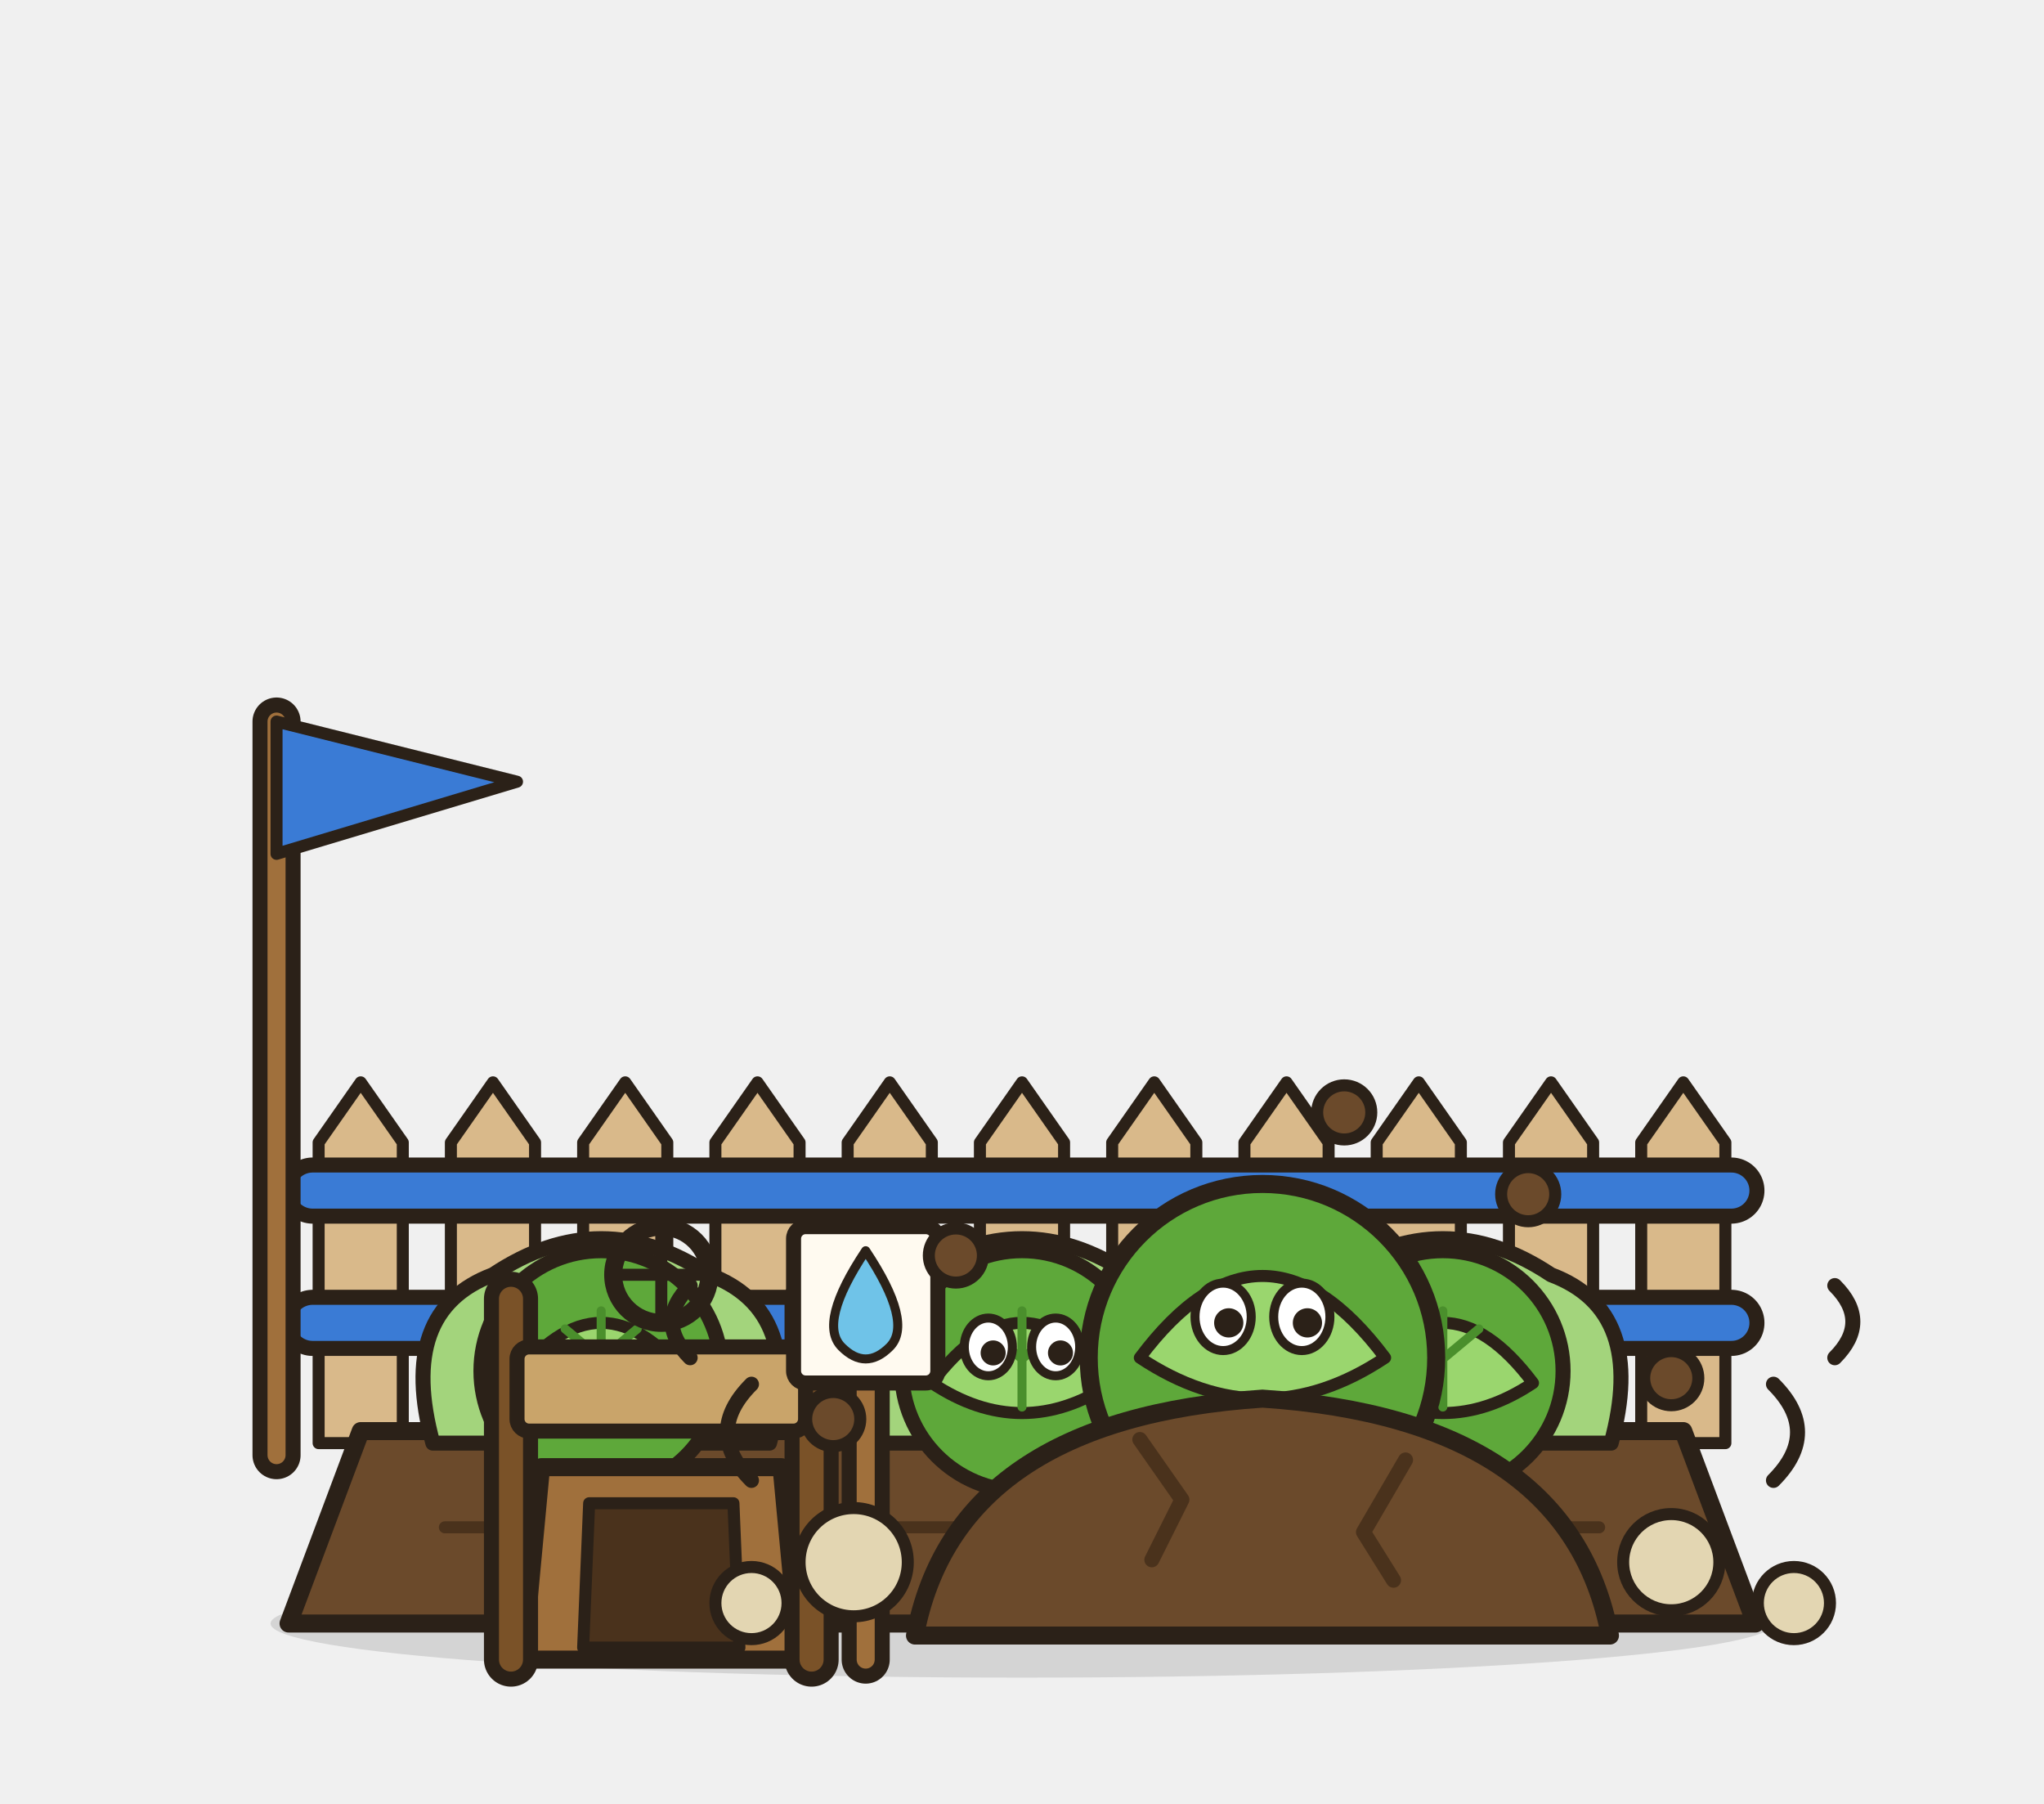
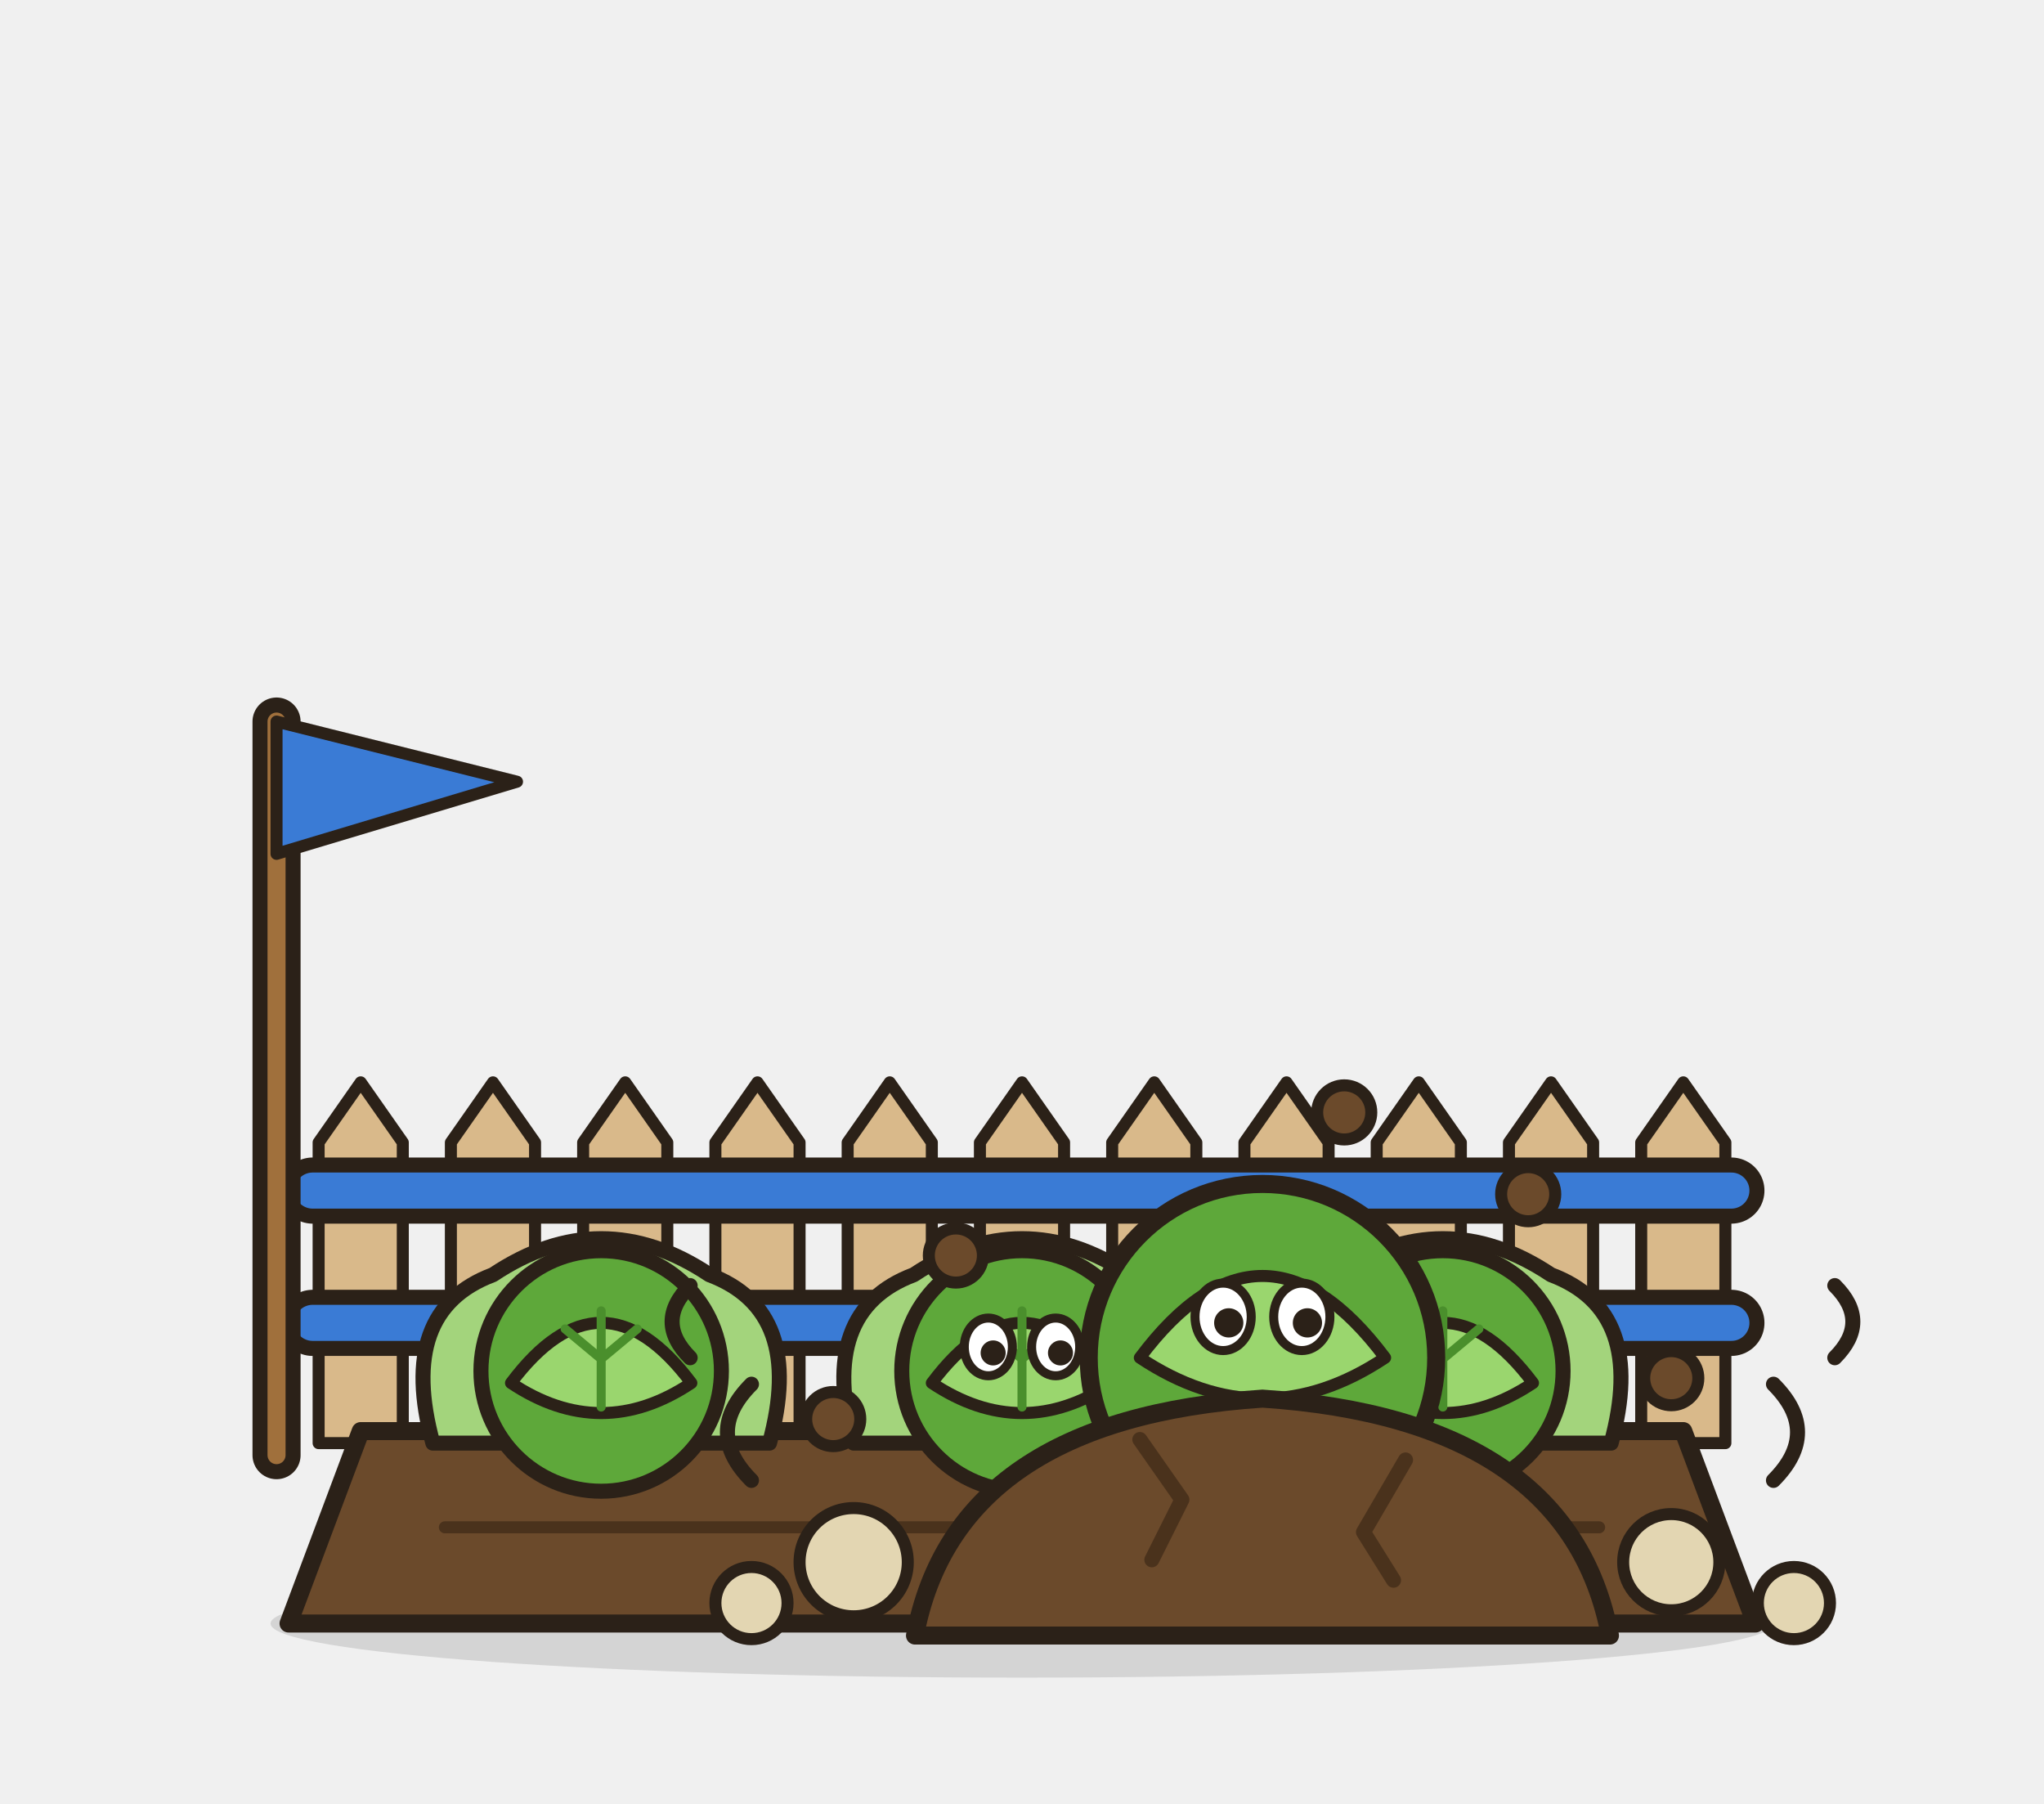
<svg xmlns="http://www.w3.org/2000/svg" viewBox="-170 -270 340 300" width="340" height="300">
  <g>
    <ellipse cx="0" cy="0" rx="125" ry="9" fill="#000000" fill-opacity="0.12" />
    <path d="M-117 -30 L-117 -80 L-110 -90 L-103 -80 L-103 -30 Z" fill="#d9b98a" stroke="#2b2118" stroke-width="2" stroke-linejoin="round" stroke-linecap="round" />
    <path d="M-95 -30 L-95 -80 L-88 -90 L-81 -80 L-81 -30 Z" fill="#d9b98a" stroke="#2b2118" stroke-width="2" stroke-linejoin="round" stroke-linecap="round" />
    <path d="M-73 -30 L-73 -80 L-66 -90 L-59 -80 L-59 -30 Z" fill="#d9b98a" stroke="#2b2118" stroke-width="2" stroke-linejoin="round" stroke-linecap="round" />
    <path d="M-51 -30 L-51 -80 L-44 -90 L-37 -80 L-37 -30 Z" fill="#d9b98a" stroke="#2b2118" stroke-width="2" stroke-linejoin="round" stroke-linecap="round" />
    <path d="M-29 -30 L-29 -80 L-22 -90 L-15 -80 L-15 -30 Z" fill="#d9b98a" stroke="#2b2118" stroke-width="2" stroke-linejoin="round" stroke-linecap="round" />
    <path d="M-7 -30 L-7 -80 L0 -90 L7 -80 L7 -30 Z" fill="#d9b98a" stroke="#2b2118" stroke-width="2" stroke-linejoin="round" stroke-linecap="round" />
    <path d="M15 -30 L15 -80 L22 -90 L29 -80 L29 -30 Z" fill="#d9b98a" stroke="#2b2118" stroke-width="2" stroke-linejoin="round" stroke-linecap="round" />
    <path d="M37 -30 L37 -80 L44 -90 L51 -80 L51 -30 Z" fill="#d9b98a" stroke="#2b2118" stroke-width="2" stroke-linejoin="round" stroke-linecap="round" />
    <path d="M59 -30 L59 -80 L66 -90 L73 -80 L73 -30 Z" fill="#d9b98a" stroke="#2b2118" stroke-width="2" stroke-linejoin="round" stroke-linecap="round" />
    <path d="M81 -30 L81 -80 L88 -90 L95 -80 L95 -30 Z" fill="#d9b98a" stroke="#2b2118" stroke-width="2" stroke-linejoin="round" stroke-linecap="round" />
    <path d="M103 -30 L103 -80 L110 -90 L117 -80 L117 -30 Z" fill="#d9b98a" stroke="#2b2118" stroke-width="2" stroke-linejoin="round" stroke-linecap="round" />
    <path d="M-118 -50 L118 -50 M-118 -72 L118 -72" fill="none" stroke="#2b2118" stroke-width="11" stroke-linejoin="round" stroke-linecap="round" />
    <path d="M-118 -50 L118 -50 M-118 -72 L118 -72" fill="none" stroke="#3a7bd5" stroke-width="6" stroke-linejoin="round" stroke-linecap="round" />
    <path d="M-122 0 L-110 -32 L110 -32 L122 0 Z" fill="#6b4a2b" stroke="#2b2118" stroke-width="3" stroke-linejoin="round" stroke-linecap="round" />
    <path d="M-96 -16 L96 -16" fill="none" stroke="#4a321c" stroke-width="2" stroke-linejoin="round" stroke-linecap="round" />
    <path d="M-98 -30 Q-104 -52 -88 -58 Q-70 -70 -52 -58 Q-36 -52 -42 -30 Z" fill="#a3d47c" stroke="#2b2118" stroke-width="2.5" stroke-linejoin="round" stroke-linecap="round" />
    <circle cx="-70" cy="-42" r="20" fill="#5ea83a" stroke="#2b2118" stroke-width="2.5" />
    <path d="M-85 -40 Q-70 -60 -55 -40 Q-70 -30 -85 -40 Z" fill="#9ad66e" stroke="#2b2118" stroke-width="2" stroke-linejoin="round" stroke-linecap="round" />
    <path d="M-70 -36 L-70 -52 M-70 -44 l-6 -5 M-70 -44 l6 -5" fill="none" stroke="#4a8f2c" stroke-width="1.5" stroke-linejoin="round" stroke-linecap="round" />
    <path d="M-28 -30 Q-34 -52 -18 -58 Q0 -70 18 -58 Q34 -52 28 -30 Z" fill="#a3d47c" stroke="#2b2118" stroke-width="2.5" stroke-linejoin="round" stroke-linecap="round" />
    <circle cx="0" cy="-42" r="20" fill="#5ea83a" stroke="#2b2118" stroke-width="2.5" />
    <path d="M-15 -40 Q0 -60 15 -40 Q0 -30 -15 -40 Z" fill="#9ad66e" stroke="#2b2118" stroke-width="2" stroke-linejoin="round" stroke-linecap="round" />
    <path d="M0 -36 L0 -52 M0 -44 l-6 -5 M0 -44 l6 -5" fill="none" stroke="#4a8f2c" stroke-width="1.5" stroke-linejoin="round" stroke-linecap="round" />
    <path d="M42 -30 Q36 -52 52 -58 Q70 -70 88 -58 Q104 -52 98 -30 Z" fill="#a3d47c" stroke="#2b2118" stroke-width="2.5" stroke-linejoin="round" stroke-linecap="round" />
    <circle cx="70" cy="-42" r="20" fill="#5ea83a" stroke="#2b2118" stroke-width="2.5" />
    <path d="M55 -40 Q70 -60 85 -40 Q70 -30 55 -40 Z" fill="#9ad66e" stroke="#2b2118" stroke-width="2" stroke-linejoin="round" stroke-linecap="round" />
    <path d="M70 -36 L70 -52 M70 -44 l-6 -5 M70 -44 l6 -5" fill="none" stroke="#4a8f2c" stroke-width="1.5" stroke-linejoin="round" stroke-linecap="round" />
    <ellipse cx="-5.6" cy="-46" rx="4.0" ry="4.8" fill="#ffffff" stroke="#2b2118" stroke-width="1.5" />
    <ellipse cx="5.6" cy="-46" rx="4.0" ry="4.8" fill="#ffffff" stroke="#2b2118" stroke-width="1.5" />
    <circle cx="-4.8" cy="-45" r="2.08" fill="#2b2118" />
    <circle cx="6.4" cy="-45" r="2.08" fill="#2b2118" />
    <path d="M-124 -28 L-124 -150" fill="none" stroke="#2b2118" stroke-width="8" stroke-linejoin="round" stroke-linecap="round" />
    <path d="M-124 -28 L-124 -150" fill="none" stroke="#a0703c" stroke-width="3" stroke-linejoin="round" stroke-linecap="round" />
    <path d="M-124 -150 L-84 -140 L-124 -128 Z" fill="#3a7bd5" stroke="#2b2118" stroke-width="2" stroke-linejoin="round" stroke-linecap="round" />
-     <path d="M-80 -26 L-40 -26 L-37 6 L-83 6 Z" fill="#a0703c" stroke="#2b2118" stroke-width="3" stroke-linejoin="round" stroke-linecap="round" />
-     <path d="M-72 -20 L-48 -20 L-47 4 L-73 4 Z" fill="#4a321c" stroke="#2b2118" stroke-width="2" stroke-linejoin="round" stroke-linecap="round" />
-     <path d="M-85 -54 L-85 6 M-35 -54 L-35 6" fill="none" stroke="#2b2118" stroke-width="9" stroke-linejoin="round" stroke-linecap="round" />
-     <path d="M-85 -54 L-85 6 M-35 -54 L-35 6" fill="none" stroke="#7a5228" stroke-width="4" stroke-linejoin="round" stroke-linecap="round" />
-     <rect x="-84" y="-46" width="48" height="14" rx="2" fill="#c9a46a" stroke="#2b2118" stroke-width="2.5" />
-     <circle cx="-60" cy="-58" r="8" fill="none" stroke="#2b2118" stroke-width="3" />
-     <path d="M-68 -58 L-52 -58 M-60 -66 L-60 -50" fill="none" stroke="#2b2118" stroke-width="2" stroke-linejoin="round" stroke-linecap="round" />
-     <path d="M-26 6 L-26 -40" fill="none" stroke="#2b2118" stroke-width="8" stroke-linejoin="round" stroke-linecap="round" />
-     <path d="M-26 6 L-26 -40" fill="none" stroke="#a0703c" stroke-width="3" stroke-linejoin="round" stroke-linecap="round" />
-     <rect x="-38" y="-66" width="24" height="26" rx="2" fill="#fffaf0" stroke="#2b2118" stroke-width="2.5" />
-     <path d="M-26 -62 Q-34 -50 -30 -46 Q-26 -42 -22 -46 Q-18 -50 -26 -62 Z" fill="#6fc3e8" stroke="#2b2118" stroke-width="1.5" stroke-linejoin="round" stroke-linecap="round" />
    <circle cx="-28.0" cy="-10.2" r="9" fill="#e3d6b2" stroke="#2b2118" stroke-width="2" />
    <circle cx="108.0" cy="-10.2" r="8" fill="#e3d6b2" stroke="#2b2118" stroke-width="2" />
    <circle cx="-45.0" cy="-3.4" r="6" fill="#e3d6b2" stroke="#2b2118" stroke-width="2" />
    <circle cx="128.4" cy="-3.4" r="6" fill="#e3d6b2" stroke="#2b2118" stroke-width="2" />
    <circle cx="40" cy="-44.2" r="28.9" fill="#5ea83a" stroke="#2b2118" stroke-width="3" />
    <path d="M19.6 -44.2 Q40.0 -71.4 60.4 -44.2 Q40.0 -30.6 19.6 -44.2 Z" fill="#9ad66e" stroke="#2b2118" stroke-width="2" stroke-linejoin="round" stroke-linecap="round" />
    <ellipse cx="33.455" cy="-51.0" rx="4.675" ry="5.61" fill="#ffffff" stroke="#2b2118" stroke-width="1.5" />
    <ellipse cx="46.545" cy="-51.0" rx="4.675" ry="5.61" fill="#ffffff" stroke="#2b2118" stroke-width="1.5" />
    <circle cx="34.39" cy="-50.0" r="2.431" fill="#2b2118" />
    <circle cx="47.48" cy="-50.0" r="2.431" fill="#2b2118" />
    <path d="M-17.8 2 Q-11.0 -34.0 40.0 -37.4 Q91.0 -34.0 97.8 2 Z" fill="#6b4a2b" stroke="#2b2118" stroke-width="3" stroke-linejoin="round" stroke-linecap="round" />
    <path d="M19.6 -30.6 l7 10 l-5 10 M63.8 -27.2 l-7 12 l5 8" fill="none" stroke="#4a321c" stroke-width="2.5" stroke-linejoin="round" stroke-linecap="round" />
    <circle cx="-11.0" cy="-61.2" r="4.5" fill="#6b4a2b" stroke="#2b2118" stroke-width="2" />
    <circle cx="84.2" cy="-71.4" r="4.5" fill="#6b4a2b" stroke="#2b2118" stroke-width="2" />
    <circle cx="108.0" cy="-40.8" r="4.5" fill="#6b4a2b" stroke="#2b2118" stroke-width="2" />
    <circle cx="-31.4" cy="-34.0" r="4.5" fill="#6b4a2b" stroke="#2b2118" stroke-width="2" />
    <circle cx="53.6" cy="-85.0" r="4.5" fill="#6b4a2b" stroke="#2b2118" stroke-width="2" />
    <path d="M-45.0 -23.8 q-8 -8 0 -16 M125.0 -23.8 q8 -8 0 -16 M-55.2 -44.2 q-6 -6 0 -12 M135.2 -44.2 q6 -6 0 -12" fill="none" stroke="#2b2118" stroke-width="2.5" stroke-linejoin="round" stroke-linecap="round" />
  </g>
</svg>
